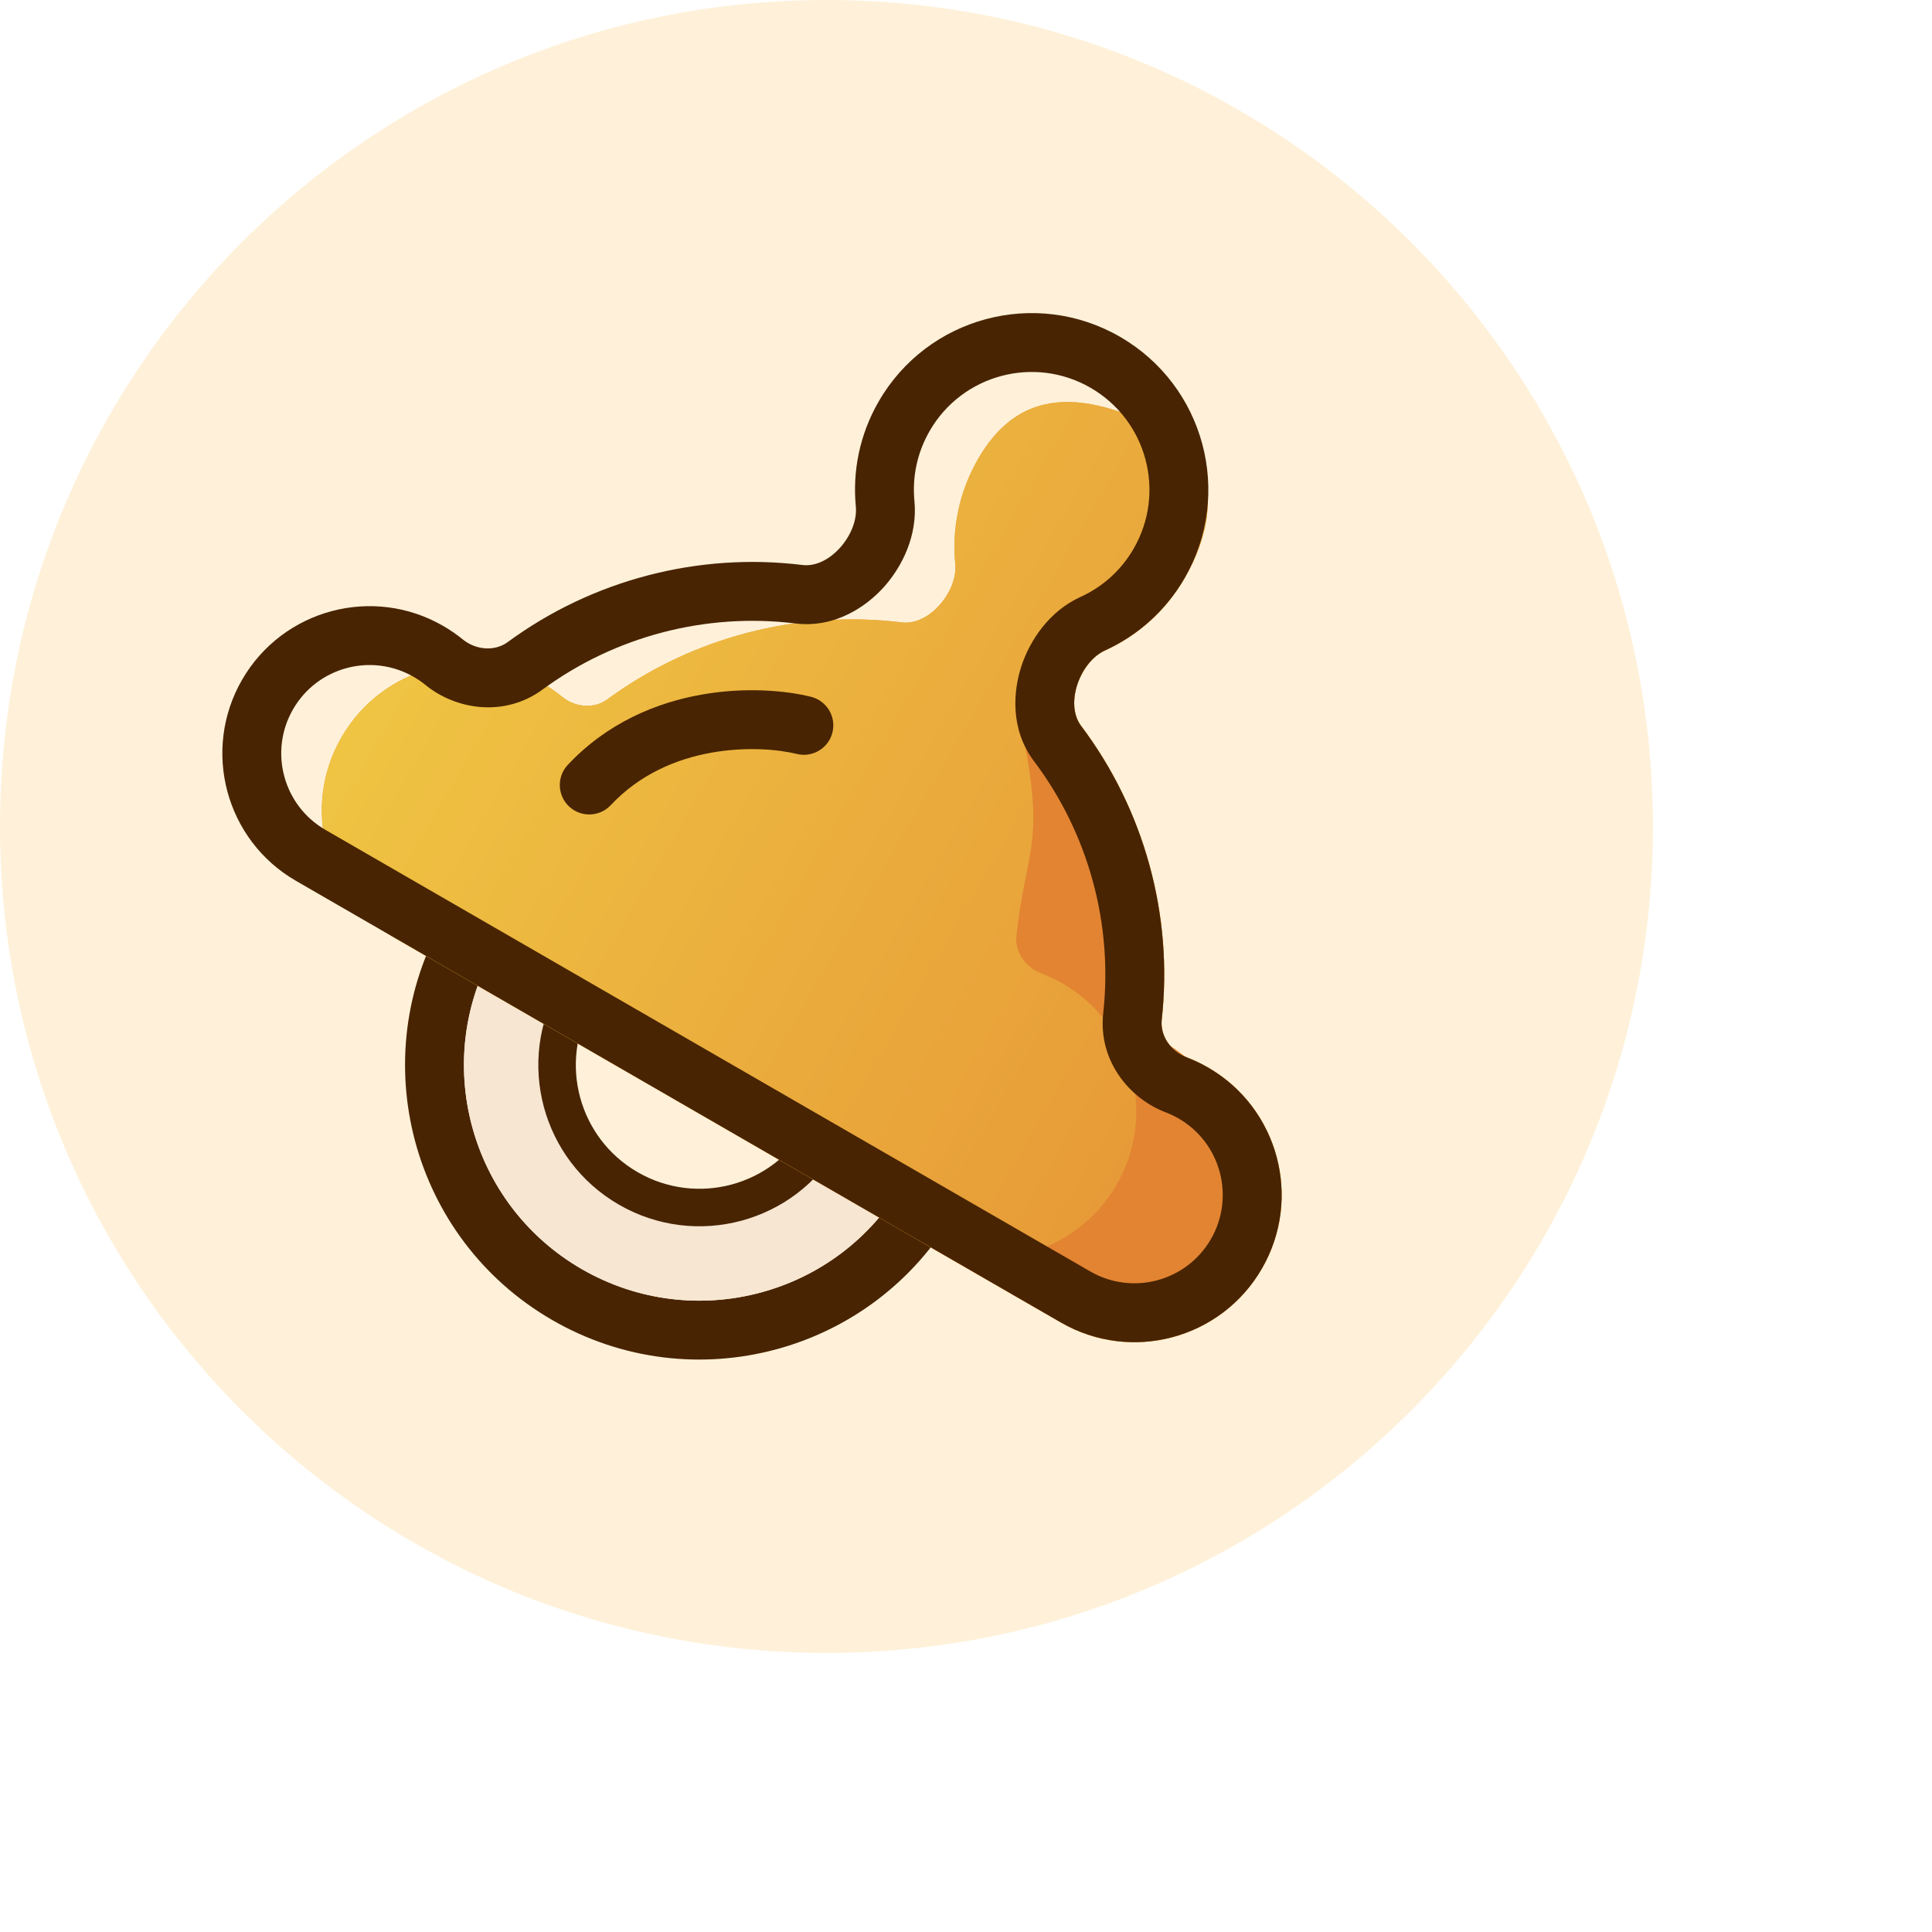
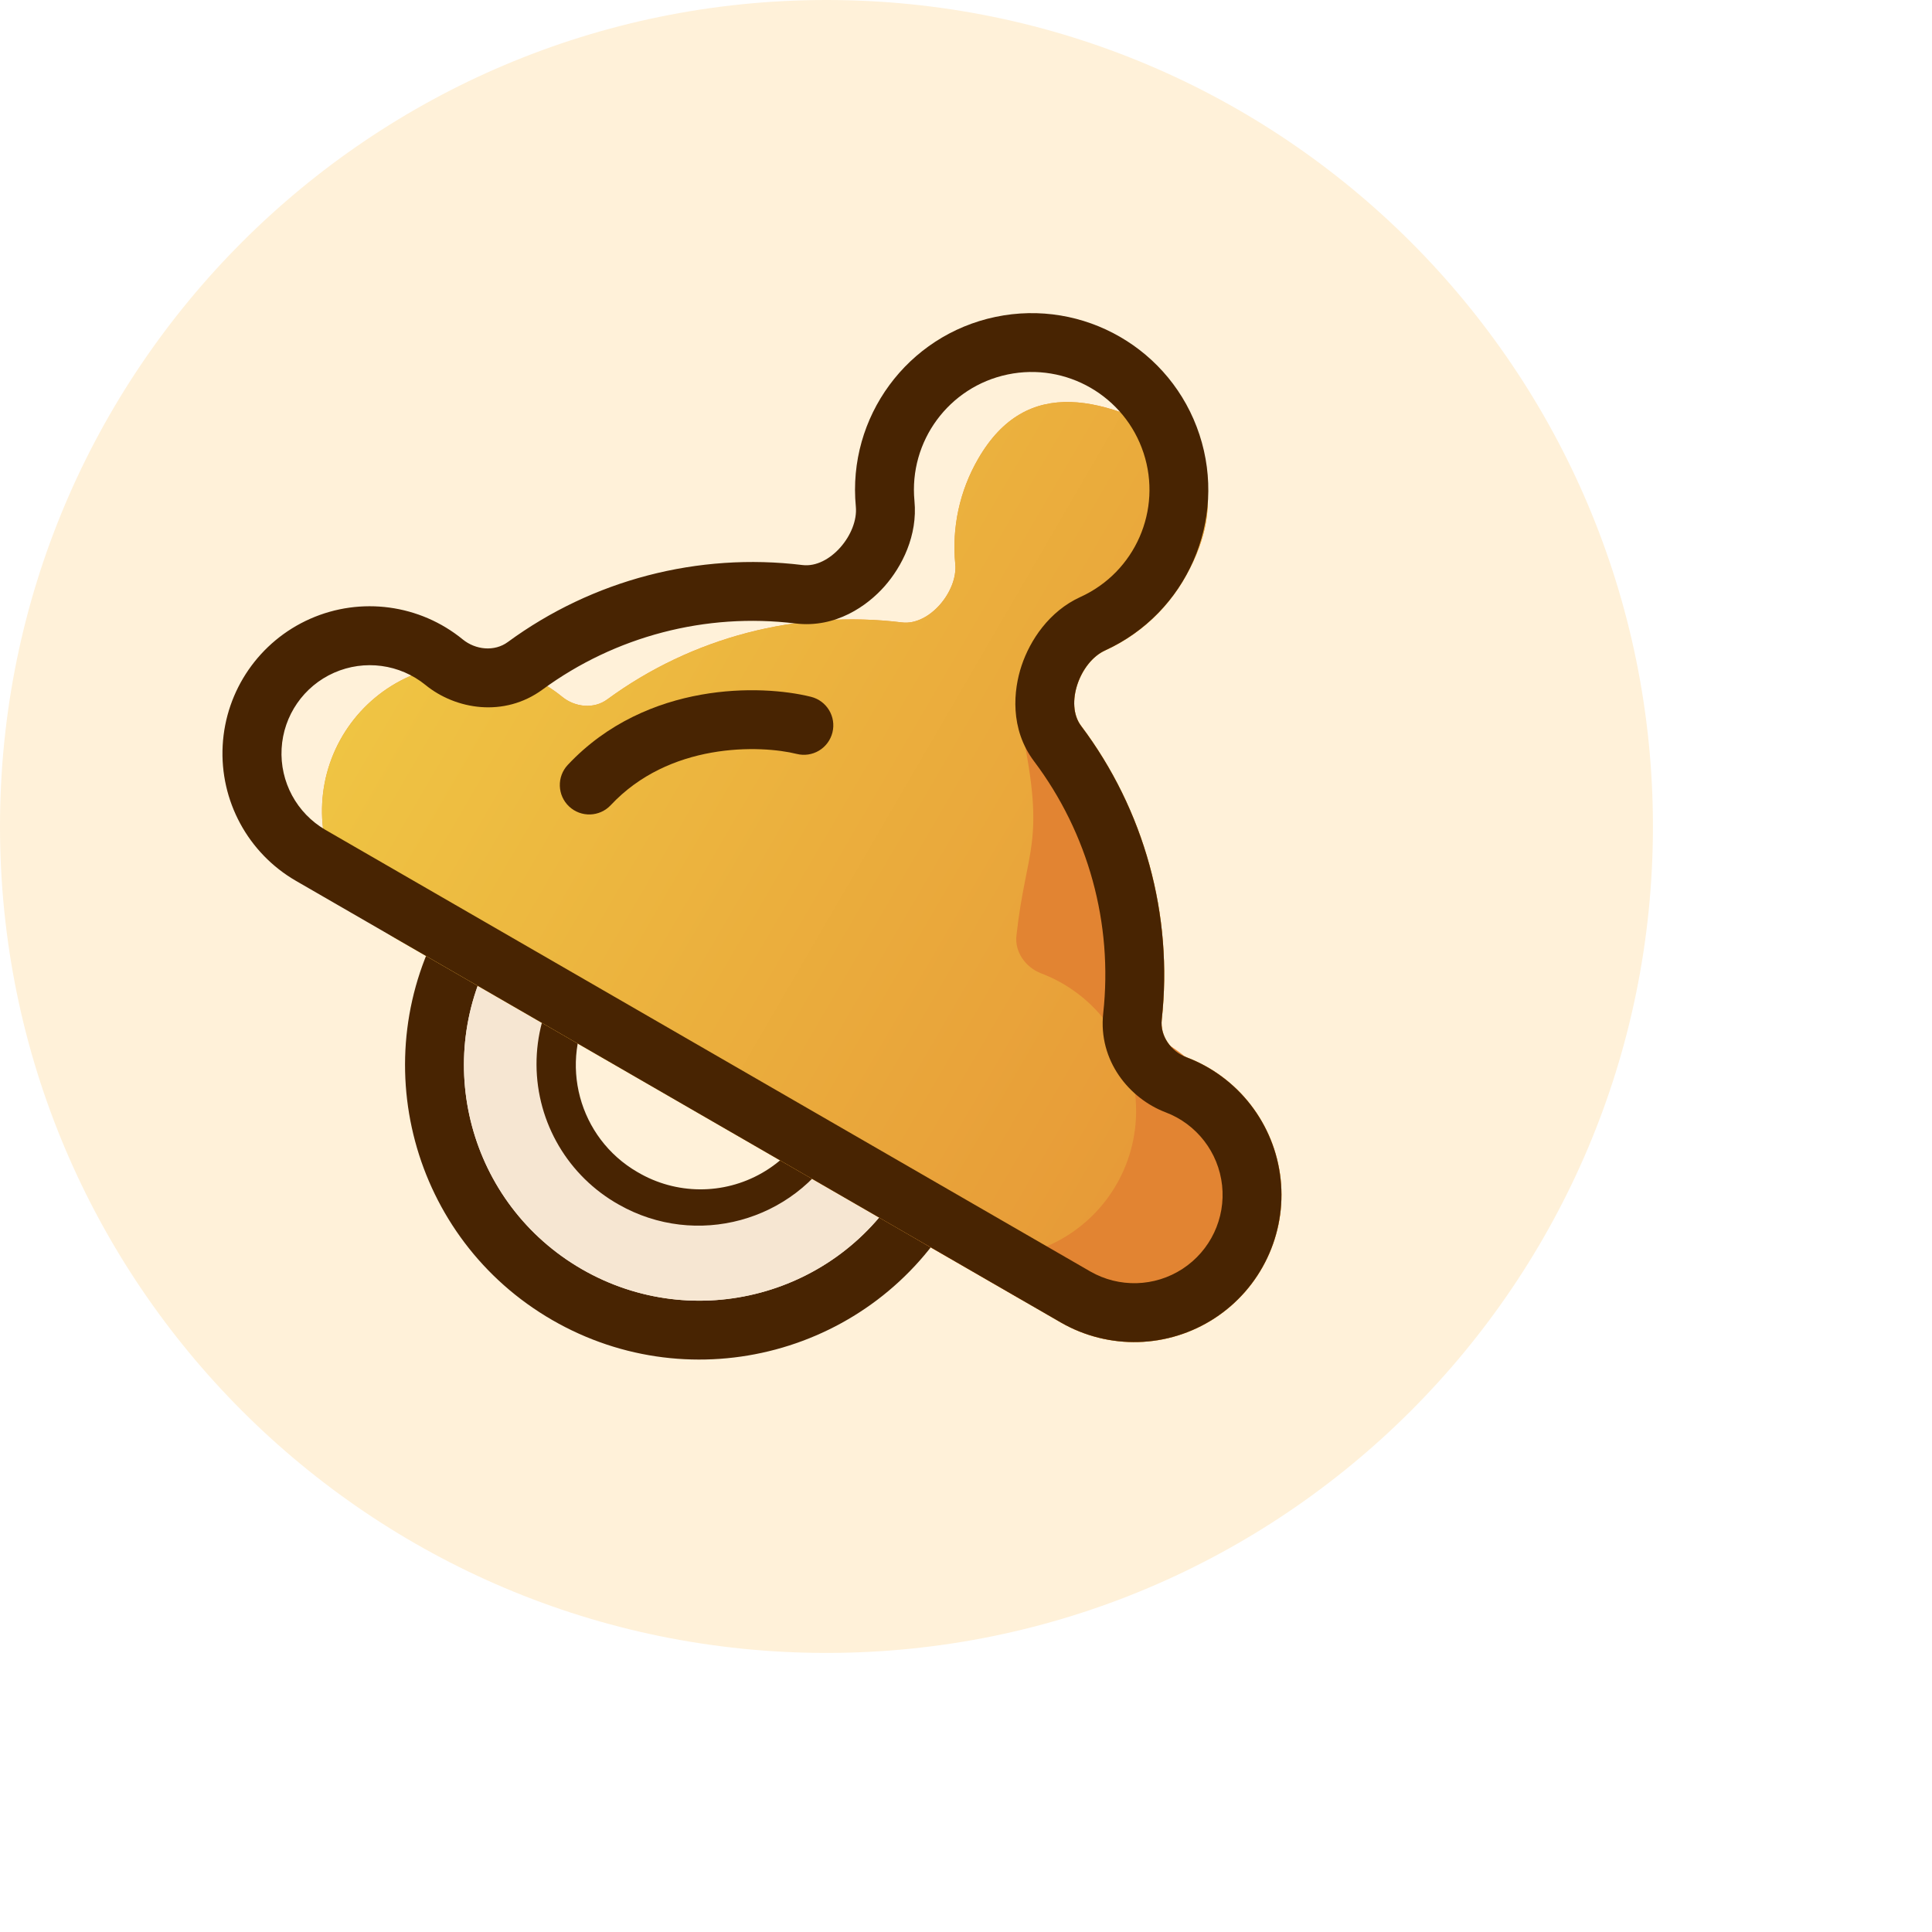
- <svg xmlns="http://www.w3.org/2000/svg" viewBox="0 0 90 90" width="24px" color="text" class="sc-bdnxRM izaTCC">
+ <svg xmlns="http://www.w3.org/2000/svg" viewBox="0 0 90 90">
  <circle cx="38.5" cy="38.5" r="38.5" fill="#FFF1D9" />
-   <path fill-rule="evenodd" clip-rule="evenodd" d="M44.462 56.474C40.675 63.034 32.287 65.281 25.728 61.494C19.169 57.707 16.921 49.319 20.708 42.76C24.495 36.201 32.883 33.953 39.442 37.74C46.002 41.527 48.249 49.915 44.462 56.474ZM27.099 59.119C32.347 62.148 39.057 60.35 42.087 55.103C45.116 49.855 43.318 43.145 38.071 40.116C32.823 37.086 26.113 38.884 23.084 44.132C20.054 49.379 21.852 56.089 27.099 59.119Z" fill="#482402" />
-   <path fill-rule="evenodd" clip-rule="evenodd" d="M39.949 53.869C37.601 57.935 32.401 59.329 28.334 56.981C24.267 54.633 22.873 49.433 25.221 45.366C27.57 41.299 32.77 39.906 36.837 42.254C40.903 44.602 42.297 49.802 39.949 53.869ZM29.705 54.605C32.46 56.196 35.983 55.252 37.573 52.497C39.164 49.742 38.22 46.219 35.465 44.629C32.71 43.038 29.187 43.982 27.597 46.737C26.006 49.492 26.95 53.015 29.705 54.605Z" fill="#482402" />
-   <path fill-rule="evenodd" clip-rule="evenodd" d="M36.339 43.117C32.748 41.044 28.157 42.274 26.084 45.864C24.011 49.455 25.241 54.045 28.832 56.118C32.422 58.191 37.013 56.961 39.086 53.371C41.159 49.78 39.929 45.189 36.339 43.117ZM23.084 44.132C26.113 38.884 32.823 37.086 38.071 40.116C43.319 43.146 45.116 49.856 42.087 55.103C39.057 60.351 32.347 62.149 27.1 59.119C21.852 56.089 20.054 49.379 23.084 44.132Z" fill="#F6E6D2" />
-   <path d="M55.186 26.929C54.295 28.471 52.981 29.616 51.475 30.302C50.309 30.832 49.59 32.79 50.361 33.813C53.307 37.721 54.655 42.636 54.119 47.496C54.034 48.264 54.551 48.978 55.273 49.252C55.614 49.382 55.949 49.54 56.275 49.728C59.555 51.621 60.678 55.815 58.785 59.095C56.891 62.375 52.697 63.498 49.418 61.605L18.419 43.708C15.14 41.814 14.016 37.62 15.909 34.341C17.803 31.061 21.997 29.937 25.276 31.831C25.602 32.019 25.907 32.23 26.189 32.46C26.788 32.949 27.665 33.039 28.287 32.582C32.228 29.688 37.158 28.398 42.016 28.995C43.288 29.151 44.623 27.55 44.5 26.274C44.341 24.627 44.675 22.917 45.566 21.375C47.838 17.439 51.499 18.466 55.434 20.738C55.434 20.738 57.458 22.993 55.186 26.929Z" fill="#E89B37" />
-   <path d="M55.186 26.929C54.295 28.471 52.981 29.616 51.475 30.302C50.309 30.832 49.59 32.79 50.361 33.813C53.307 37.721 54.655 42.636 54.119 47.496C54.034 48.264 54.551 48.978 55.273 49.252C55.614 49.382 55.949 49.54 56.275 49.728C59.555 51.621 60.678 55.815 58.785 59.095C56.891 62.375 52.697 63.498 49.418 61.605L18.419 43.708C15.14 41.814 14.016 37.62 15.909 34.341C17.803 31.061 21.997 29.937 25.276 31.831C25.602 32.019 25.907 32.23 26.189 32.46C26.788 32.949 27.665 33.039 28.287 32.582C32.228 29.688 37.158 28.398 42.016 28.995C43.288 29.151 44.623 27.55 44.5 26.274C44.341 24.627 44.675 22.917 45.566 21.375C47.838 17.439 51.499 18.466 55.434 20.738C55.434 20.738 57.458 22.993 55.186 26.929Z" fill="url(#paint0_linear)" />
-   <path d="M52.1 46.33C52.636 41.471 51.288 36.556 48.342 32.648L47.592 33.947C48.726 39.352 47.805 39.454 47.349 43.587C47.265 44.355 47.782 45.069 48.504 45.344C48.844 45.473 49.179 45.631 49.505 45.819C52.785 47.713 53.909 51.907 52.015 55.187C50.121 58.466 45.928 59.59 42.648 57.696L47.399 60.439C50.678 62.333 54.872 61.209 56.766 57.929C58.659 54.65 57.536 50.456 54.256 48.562C53.93 48.374 53.595 48.216 53.254 48.086C52.532 47.812 52.015 47.098 52.1 46.33Z" fill="#E28432" />
-   <path fill-rule="evenodd" clip-rule="evenodd" d="M50.339 27.805C51.342 27.349 52.215 26.589 52.81 25.558C54.325 22.934 53.426 19.579 50.802 18.064C48.179 16.549 44.824 17.448 43.309 20.072C42.714 21.103 42.492 22.239 42.598 23.336C42.754 24.948 42.02 26.39 41.204 27.314C40.406 28.217 38.931 29.274 37.049 29.043C32.886 28.531 28.656 29.638 25.279 32.118C23.483 33.437 21.222 33.052 19.824 31.911C19.655 31.773 19.471 31.646 19.273 31.532C17.305 30.396 14.789 31.07 13.653 33.038C12.517 35.006 13.191 37.522 15.159 38.658L50.789 59.229C52.757 60.365 55.273 59.691 56.409 57.723C57.545 55.756 56.871 53.239 54.904 52.103C54.705 51.989 54.504 51.894 54.3 51.816C52.612 51.175 51.148 49.41 51.393 47.195C51.852 43.03 50.696 38.813 48.171 35.464C47.03 33.95 47.208 32.144 47.591 31.001C47.983 29.833 48.865 28.476 50.339 27.805ZM51.475 30.301C52.981 29.616 54.295 28.471 55.186 26.929C57.458 22.993 56.109 17.961 52.174 15.689C48.238 13.416 43.206 14.765 40.934 18.7C40.043 20.242 39.709 21.953 39.868 23.6C39.991 24.875 38.656 26.477 37.384 26.32C32.526 25.723 27.596 27.014 23.655 29.908C23.033 30.365 22.156 30.274 21.557 29.786C21.275 29.556 20.97 29.345 20.644 29.157C17.365 27.263 13.171 28.387 11.277 31.666C9.384 34.946 10.508 39.14 13.787 41.033L49.418 61.605C52.697 63.498 56.891 62.375 58.785 59.095C60.678 55.815 59.555 51.621 56.275 49.728C55.949 49.54 55.614 49.381 55.273 49.252C54.551 48.978 54.034 48.264 54.119 47.496C54.655 42.636 53.307 37.721 50.361 33.813C49.59 32.79 50.309 30.832 51.475 30.301Z" fill="#482402" />
-   <path fill-rule="evenodd" clip-rule="evenodd" d="M38.778 34.122C38.595 34.857 37.85 35.304 37.115 35.121C36.297 34.917 34.794 34.767 33.142 35.062C31.507 35.353 29.803 36.065 28.45 37.508C27.932 38.06 27.064 38.088 26.511 37.57C25.959 37.052 25.931 36.184 26.449 35.631C28.302 33.656 30.598 32.729 32.661 32.361C34.708 31.996 36.601 32.166 37.779 32.459C38.514 32.643 38.961 33.387 38.778 34.122Z" fill="#482402" />
+   <path fill="#482402" fill-rule="evenodd" d="M44.462 56.474c-3.787 6.56-12.175 8.807-18.734 5.02-6.56-3.787-8.807-12.175-5.02-18.734 3.787-6.56 12.175-8.807 18.734-5.02 6.56 3.787 8.807 12.175 5.02 18.734ZM27.099 59.12c5.248 3.03 11.958 1.231 14.988-4.016 3.03-5.248 1.231-11.958-4.016-14.987-5.248-3.03-11.958-1.232-14.987 4.016-3.03 5.247-1.232 11.957 4.015 14.987Z" clip-rule="evenodd" />
+   <path fill="#482402" fill-rule="evenodd" d="M39.949 53.869a8.503 8.503 0 1 1-14.728-8.503 8.503 8.503 0 0 1 14.728 8.503Zm-10.244.736a5.76 5.76 0 1 0 5.76-9.976 5.76 5.76 0 0 0-5.76 9.977Z" clip-rule="evenodd" />
+   <path fill="#F6E6D2" fill-rule="evenodd" d="M36.339 43.117a7.507 7.507 0 1 0-7.507 13.001 7.507 7.507 0 0 0 7.507-13.002Zm-13.255 1.015c3.03-5.248 9.74-7.046 14.987-4.016 5.248 3.03 7.045 9.74 4.016 14.987-3.03 5.248-9.74 7.046-14.987 4.016-5.248-3.03-7.046-9.74-4.016-14.987Z" clip-rule="evenodd" />
+   <path fill="#E89B37" d="M55.186 26.929a8.191 8.191 0 0 1-3.71 3.373c-1.167.53-1.886 2.488-1.115 3.511a19.27 19.27 0 0 1 3.758 13.683c-.085.768.432 1.482 1.154 1.756a6.857 6.857 0 1 1-5.855 12.353L18.419 43.708a6.857 6.857 0 1 1 7.77-11.248c.599.489 1.476.58 2.098.122a19.27 19.27 0 0 1 13.729-3.587c1.272.156 2.607-1.445 2.484-2.72a8.192 8.192 0 0 1 1.066-4.9c2.272-3.936 5.933-2.909 9.868-.637 0 0 2.024 2.255-.248 6.191Z" />
+   <path fill="url(#a)" d="M55.186 26.929a8.191 8.191 0 0 1-3.71 3.373c-1.167.53-1.886 2.488-1.115 3.511a19.27 19.27 0 0 1 3.758 13.683c-.085.768.432 1.482 1.154 1.756a6.857 6.857 0 1 1-5.855 12.353L18.419 43.708a6.857 6.857 0 1 1 7.77-11.248c.599.489 1.476.58 2.098.122a19.27 19.27 0 0 1 13.729-3.587c1.272.156 2.607-1.445 2.484-2.72a8.192 8.192 0 0 1 1.066-4.9c2.272-3.936 5.933-2.909 9.868-.637 0 0 2.024 2.255-.248 6.191Z" />
+   <path fill="#E28432" d="M52.1 46.33a19.27 19.27 0 0 0-3.758-13.682l-.75 1.299c1.134 5.405.213 5.507-.243 9.64-.084.768.433 1.482 1.155 1.757a6.857 6.857 0 1 1-5.856 12.353l4.75 2.742a6.857 6.857 0 1 0 5.856-12.353c-.722-.274-1.239-.988-1.154-1.756Z" />
+   <path fill="#482402" fill-rule="evenodd" d="M50.34 27.805a5.486 5.486 0 1 0-7.741-4.47c.155 1.613-.579 3.055-1.395 3.979-.798.903-2.273 1.96-4.155 1.729a16.527 16.527 0 0 0-11.77 3.075c-1.796 1.32-4.057.934-5.455-.207a4.114 4.114 0 1 0-4.665 6.747l35.63 20.571a4.114 4.114 0 1 0 3.51-7.413c-1.687-.64-3.15-2.406-2.906-4.62a16.527 16.527 0 0 0-3.222-11.732c-1.141-1.514-.963-3.32-.58-4.463.392-1.168 1.274-2.525 2.748-3.196Zm1.135 2.496A8.228 8.228 0 1 0 39.868 23.6c.123 1.276-1.212 2.878-2.484 2.722a19.27 19.27 0 0 0-13.729 3.587c-.622.457-1.5.366-2.098-.122a6.857 6.857 0 1 0-7.77 11.247l35.63 20.572a6.857 6.857 0 1 0 5.856-12.353c-.722-.274-1.239-.989-1.154-1.756a19.27 19.27 0 0 0-3.758-13.683c-.771-1.023-.052-2.98 1.114-3.512Z" clip-rule="evenodd" />
+   <path fill="#482402" fill-rule="evenodd" d="M38.778 34.122a1.371 1.371 0 0 1-1.663.999c-.819-.204-2.321-.354-3.973-.06-1.635.292-3.34 1.004-4.692 2.447a1.371 1.371 0 1 1-2-1.877c1.852-1.975 4.148-2.902 6.211-3.27 2.047-.365 3.94-.195 5.118.099.735.183 1.182.927.999 1.662Z" clip-rule="evenodd" />
  <defs>
-     <linearGradient id="paint0_linear" x1="18.134" y1="30.483" x2="59.414" y2="54.483" gradientUnits="userSpaceOnUse">
+     <linearGradient id="a" x1="18.134" x2="59.414" y1="30.483" y2="54.483" gradientUnits="userSpaceOnUse">
      <stop stop-color="#EFC443" />
      <stop offset="1" stop-color="#E69536" />
    </linearGradient>
  </defs>
</svg>
